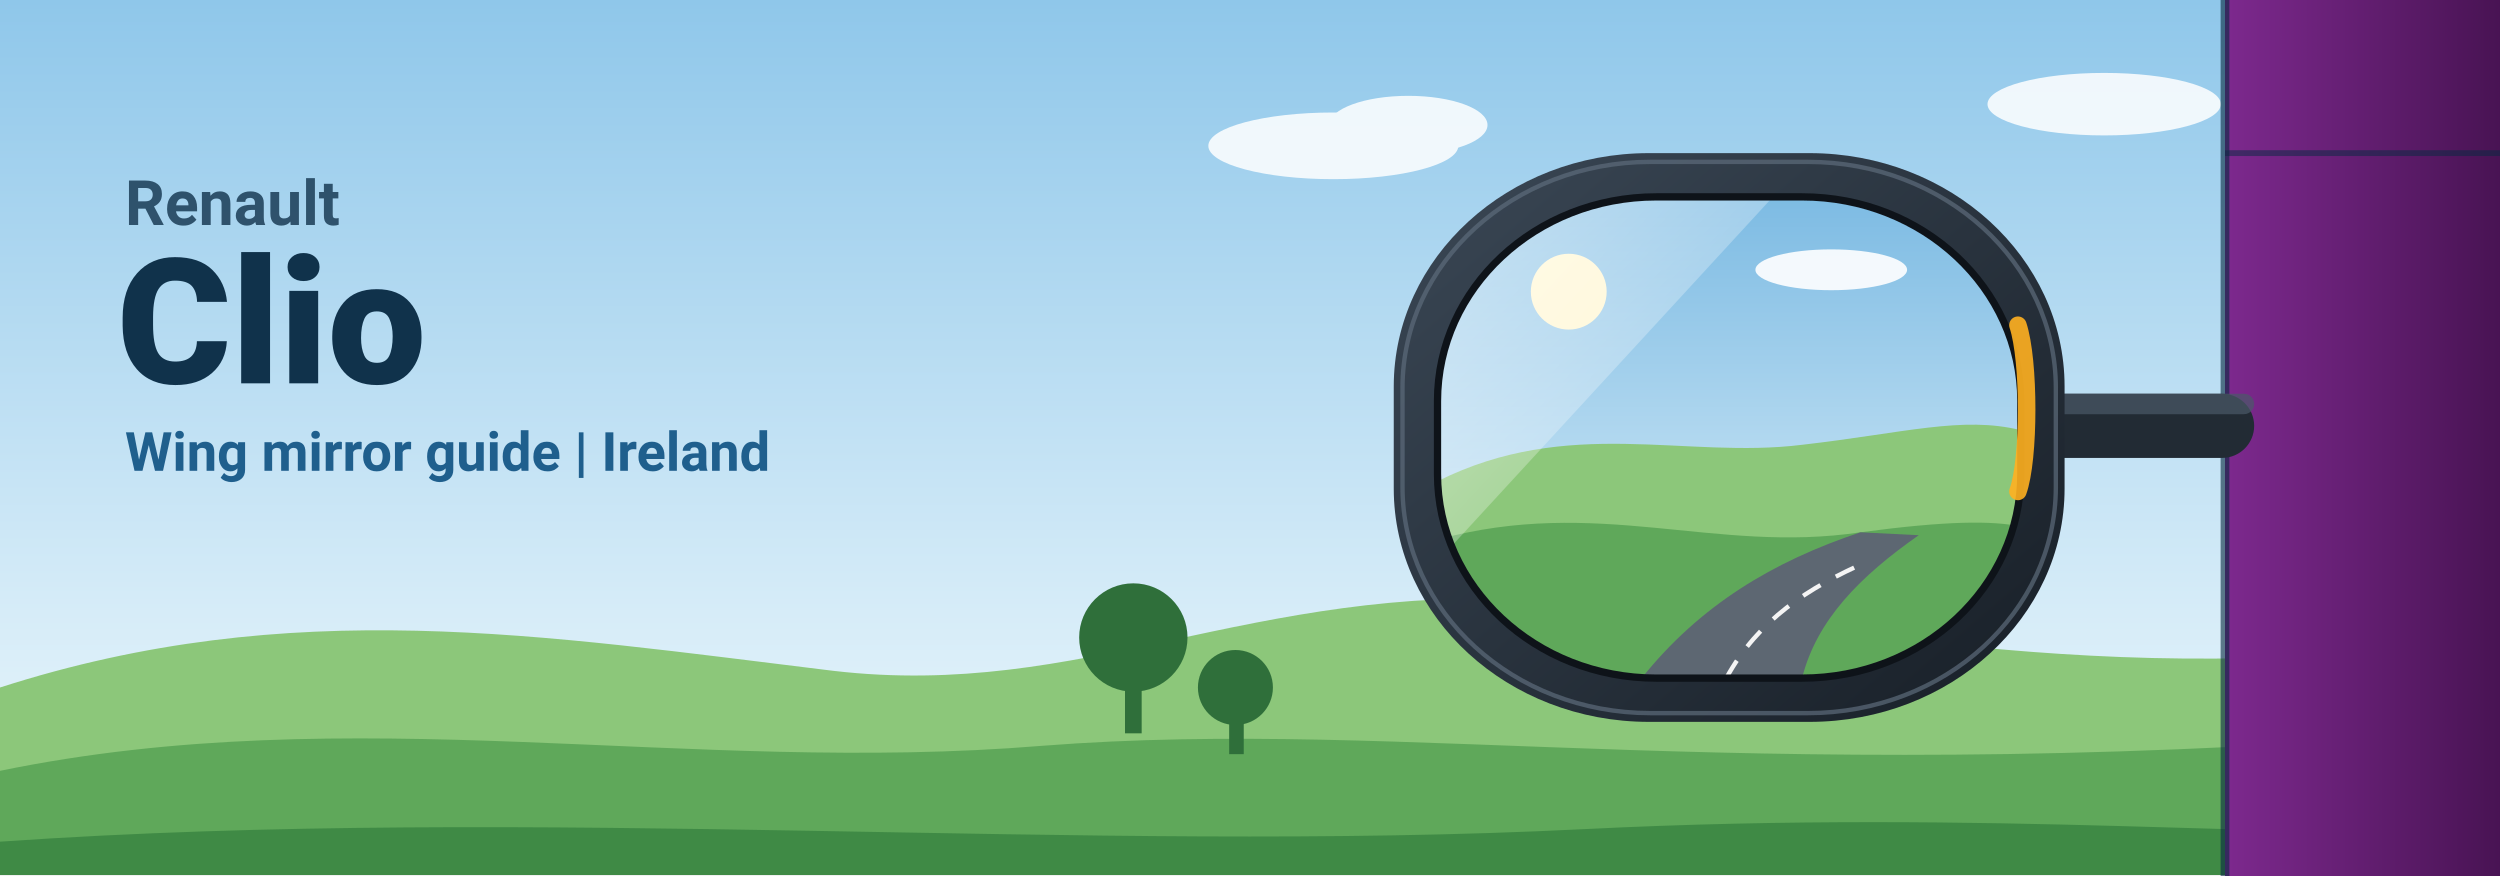
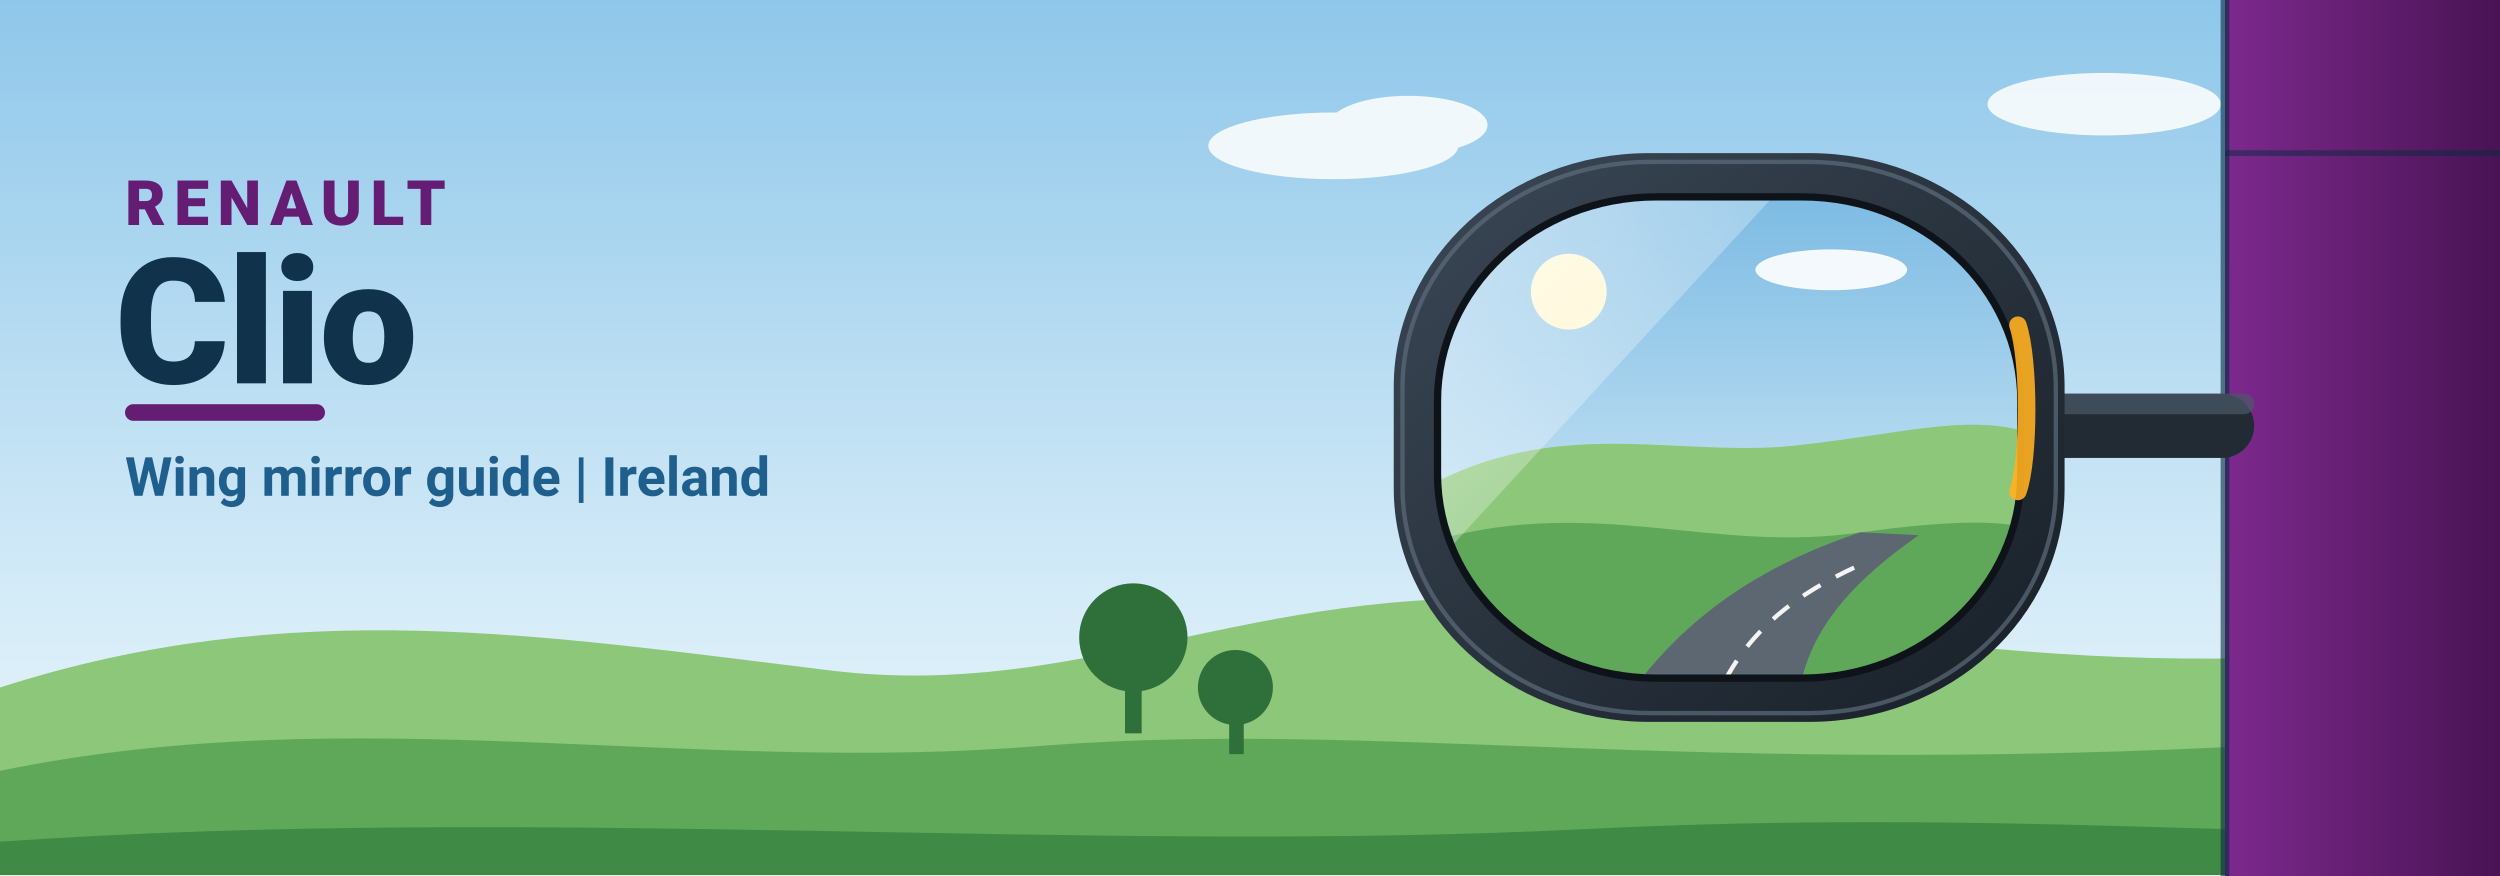
<svg xmlns="http://www.w3.org/2000/svg" viewBox="0 0 1200 420" width="1200" height="420" role="img" aria-label="Illustration of a Renault Clio wing mirror reflecting green Irish hills">
  <defs>
    <linearGradient id="sky" x1="0" y1="0" x2="0" y2="1">
      <stop offset="0" stop-color="#8fc7ea" />
      <stop offset="0.7" stop-color="#d6ecf8" />
      <stop offset="1" stop-color="#eef8fc" />
    </linearGradient>
    <linearGradient id="glassSky" x1="0" y1="0" x2="0" y2="1">
      <stop offset="0" stop-color="#7dbbe3" />
      <stop offset="1" stop-color="#e3f3fb" />
    </linearGradient>
    <linearGradient id="housing" x1="0" y1="0" x2="1" y2="1">
      <stop offset="0" stop-color="#3b4856" />
      <stop offset="1" stop-color="#171e26" />
    </linearGradient>
    <linearGradient id="door" x1="0" y1="0" x2="1" y2="0">
      <stop offset="0" stop-color="hsl(290,55%,36%)" />
      <stop offset="1" stop-color="hsl(290,62%,20%)" />
    </linearGradient>
    <linearGradient id="shine" x1="0" y1="0" x2="1" y2="1">
      <stop offset="0" stop-color="#fff" stop-opacity="0.55" />
      <stop offset="1" stop-color="#fff" stop-opacity="0" />
    </linearGradient>
    <clipPath id="glassClip">
      <rect x="470" y="150" width="400" height="330" rx="150" ry="140" />
    </clipPath>
  </defs>
  <rect width="1200" height="420" fill="url(#sky)" />
  <g fill="#fff" opacity="0.85">
    <ellipse cx="640" cy="70" rx="60" ry="16" />
    <ellipse cx="676" cy="60" rx="38" ry="14" />
    <ellipse cx="1010" cy="50" rx="56" ry="15" />
  </g>
  <path d="M0 330 C140 285 260 305 400 322 C520 336 600 280 740 288 C880 296 1000 334 1200 306 L1200 420 L0 420Z" fill="#8cc77a" />
  <path d="M0 370 C170 335 330 372 500 358 C680 344 840 380 1200 350 L1200 420 L0 420Z" fill="#5fa85a" />
  <path d="M0 404 C260 386 520 410 760 398 C960 388 1100 404 1200 398 L1200 420 L0 420Z" fill="#3f8a45" />
  <g fill="#2f6f3a">
    <rect x="540" y="318" width="8" height="34" />
    <circle cx="544" cy="306" r="26" />
    <rect x="590" y="338" width="7" height="24" />
    <circle cx="593" cy="330" r="18" />
  </g>
  <g transform="translate(361,-10.5) scale(0.7)">
    <rect x="1010" y="0" width="190" height="630" fill="url(#door)" />
    <path d="M1010 0 L1010 630" stroke="#06293f" stroke-width="6" opacity="0.6" />
    <path d="M1010 120 H1200" stroke="#06293f" stroke-width="4" opacity="0.5" />
    <rect x="860" y="285" width="170" height="44" rx="22" fill="#222b34" />
    <rect x="860" y="285" width="170" height="14" rx="7" fill="#4a5968" opacity="0.7" />
    <rect x="440" y="120" width="460" height="390" rx="175" ry="160" fill="url(#housing)" />
    <rect x="446" y="126" width="448" height="378" rx="170" ry="155" fill="none" stroke="#5c6b7a" stroke-width="3" opacity="0.7" />
    <g clip-path="url(#glassClip)">
      <rect x="470" y="150" width="400" height="330" fill="url(#glassSky)" />
      <circle cx="560" cy="215" r="26" fill="#fff6cf" />
      <ellipse cx="740" cy="200" rx="52" ry="14" fill="#fff" opacity="0.9" />
      <path d="M470 345 C560 300 640 330 720 320 C790 312 830 300 870 310 L870 480 L470 480Z" fill="#8cc77a" />
      <path d="M470 385 C580 355 660 395 760 380 C820 372 850 372 870 376 L870 480 L470 480Z" fill="#5fa85a" />
      <path d="M610 480 C650 430 700 400 760 380 L800 382 C760 410 730 440 720 480Z" fill="#5d6772" />
      <path d="M668 480 C690 440 724 418 765 400" stroke="#f4f4f4" stroke-width="3" stroke-dasharray="14 12" fill="none" />
      <path d="M470 150 L700 150 L470 400Z" fill="url(#shine)" />
    </g>
    <rect x="470" y="150" width="400" height="330" rx="150" ry="140" fill="none" stroke="#0e1319" stroke-width="5" />
    <path d="M868 238 C876 262 876 330 868 352" stroke="#ffb020" stroke-width="12" stroke-linecap="round" fill="none" opacity="0.9" />
  </g>
  <g font-family="system-ui,-apple-system,'Segoe UI',Roboto,Arial,sans-serif" fill="#10324b">
-     <text x="60" y="108" font-size="30" font-weight="600" opacity="0.8">Renault</text>
-     <text x="56" y="184" font-size="84" font-weight="800">Clio</text>
-     <text x="60" y="226" font-size="26" font-weight="600" fill="#1f5f8d">Wing mirror guide  |  Ireland</text>
+     <text x="60" y="108" font-size="30" font-weight="800" letter-spacing="4" fill="hsl(290,60%,28%)" opacity="1">RENAULT</text>
+     <text x="55" y="184" font-size="84" font-weight="900" letter-spacing="-1">Clio</text>
+     <rect x="60" y="194" width="96" height="8" rx="4" fill="hsl(290,60%,28%)" />
+     <text x="60" y="238" font-size="26" font-weight="600" fill="#1f5f8d">Wing mirror guide  |  Ireland</text>
  </g>
</svg>
